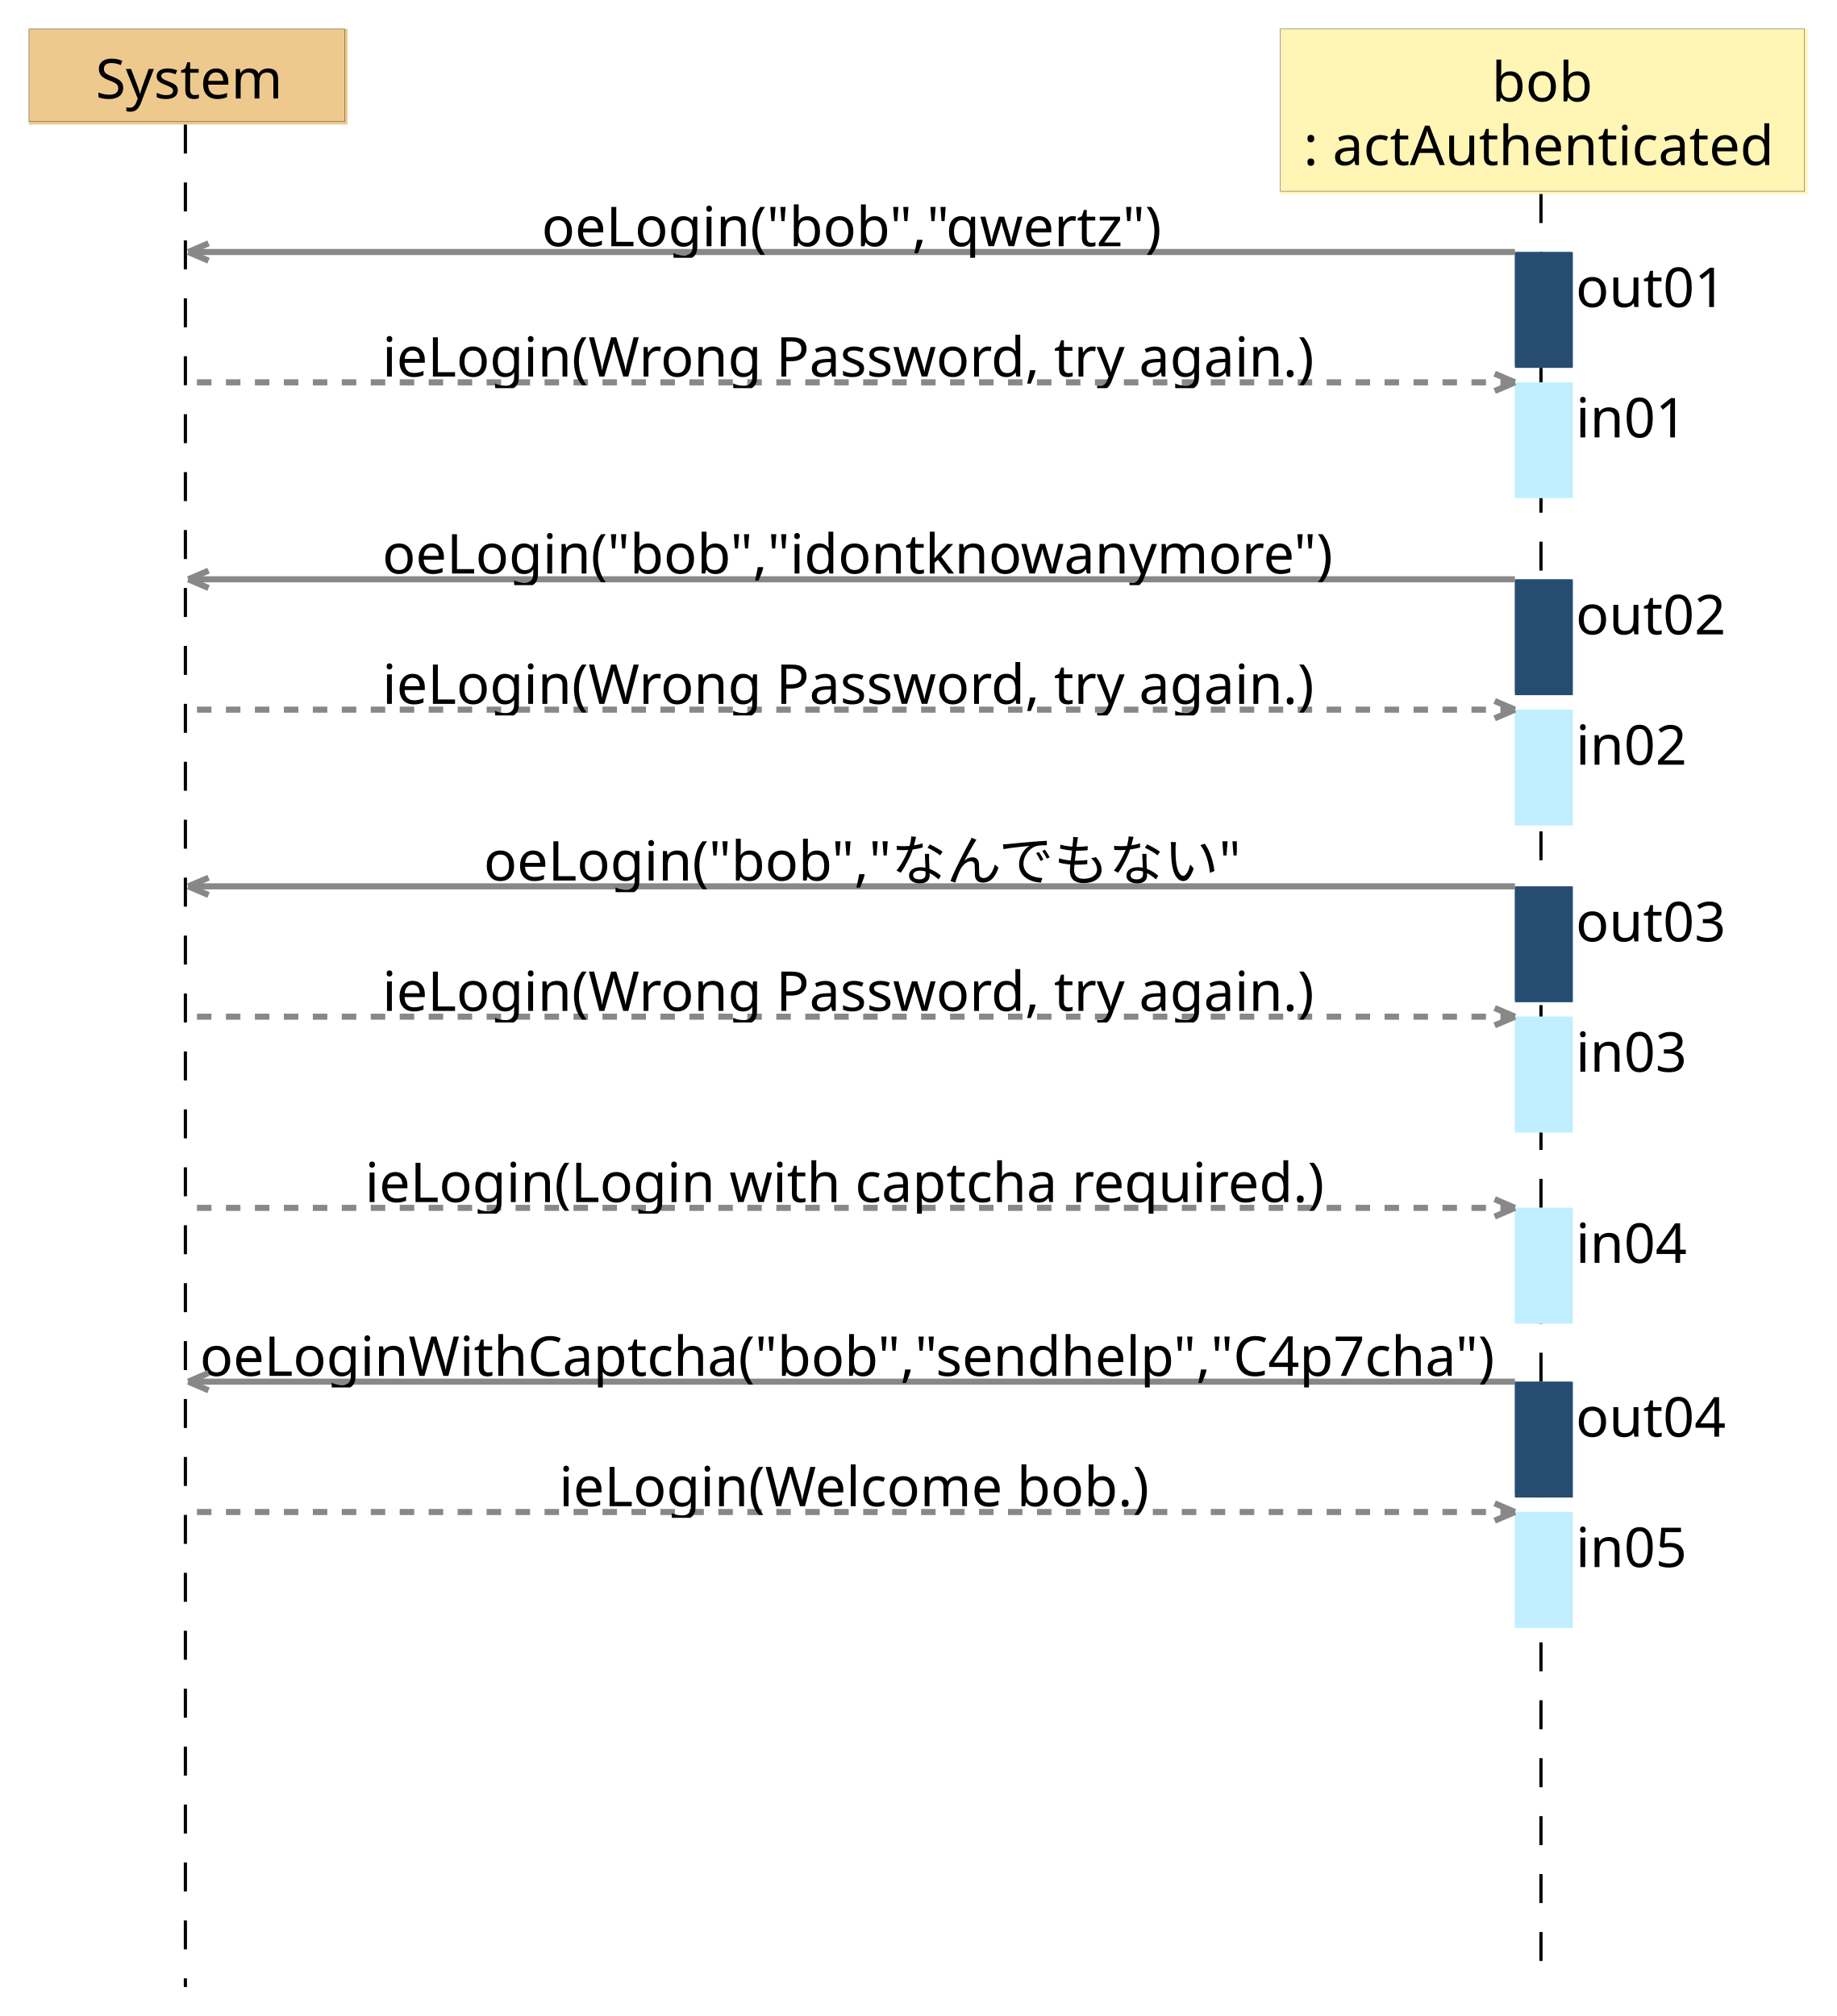
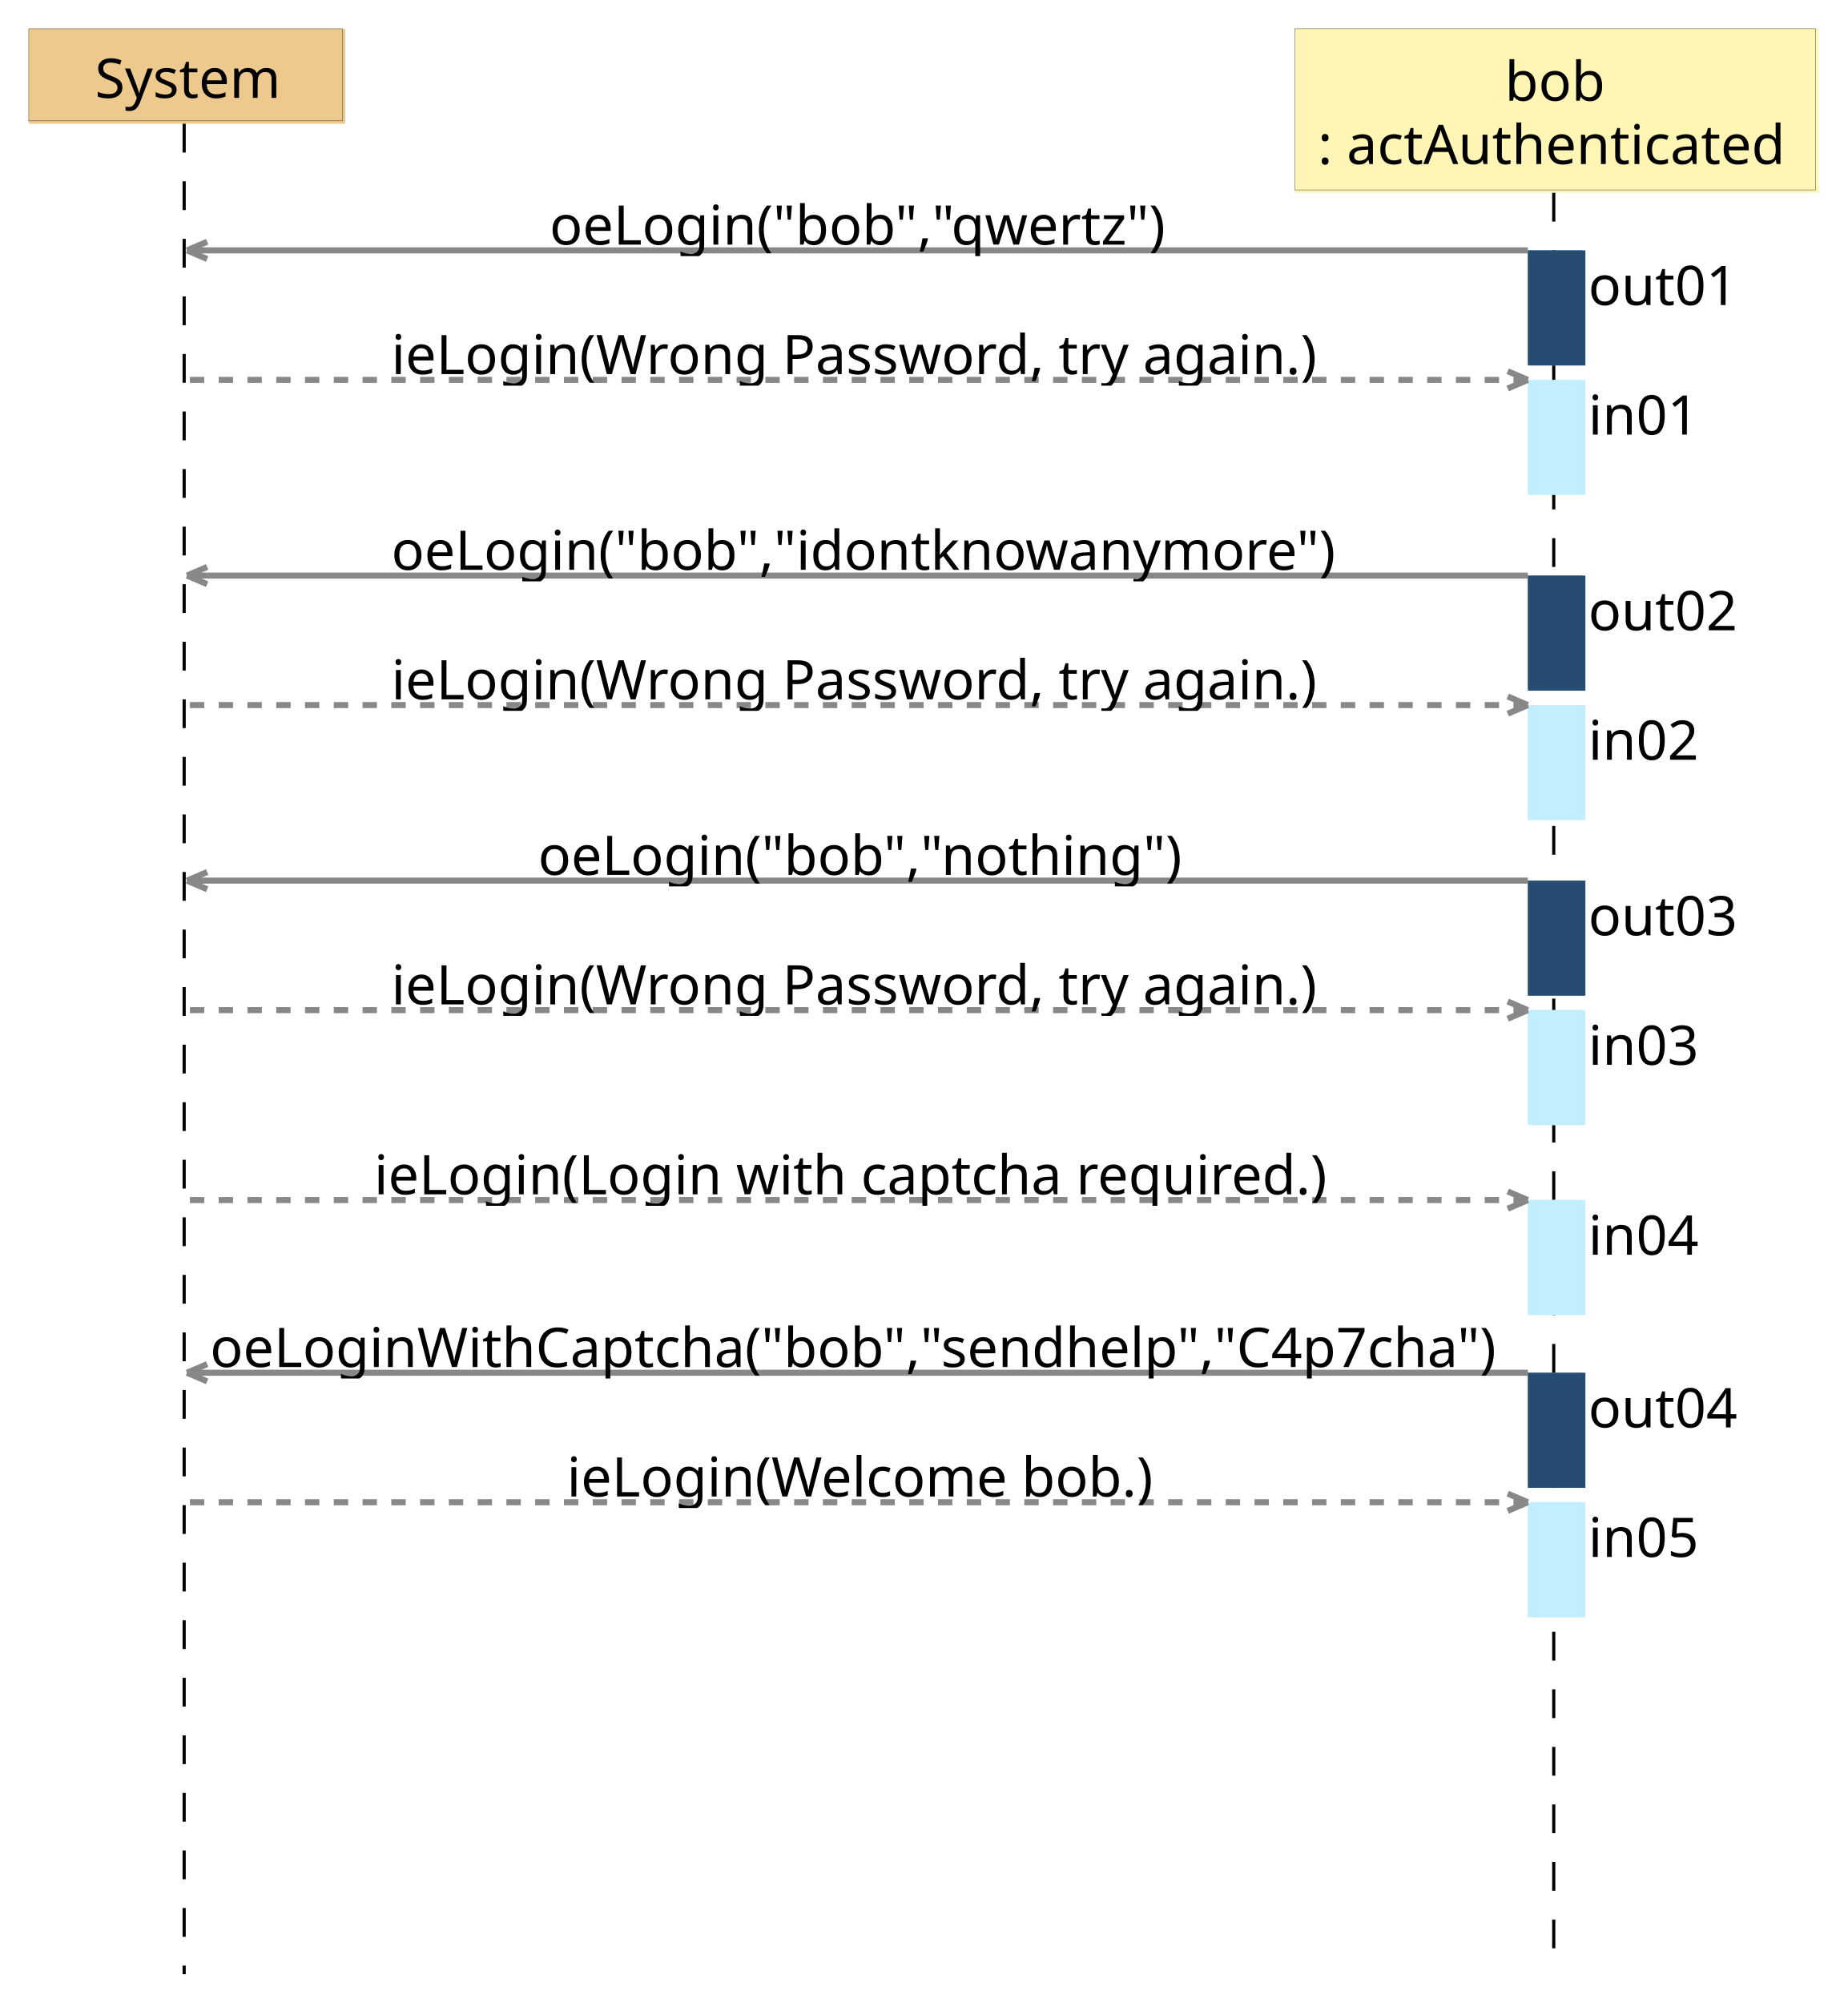
- <svg xmlns="http://www.w3.org/2000/svg" stroke-dasharray="none" shape-rendering="auto" font-family="'Dialog'" width="634" text-rendering="auto" fill-opacity="1" contentScriptType="text/ecmascript" color-interpolation="auto" color-rendering="auto" preserveAspectRatio="xMidYMid meet" font-size="12" viewBox="0 0 634 696" fill="black" stroke="black" image-rendering="auto" stroke-miterlimit="10" zoomAndPan="magnify" version="1.0" stroke-linecap="square" stroke-linejoin="miter" contentStyleType="text/css" font-style="normal" height="696" stroke-width="1" stroke-dashoffset="0" font-weight="normal" stroke-opacity="1">
+ <svg xmlns="http://www.w3.org/2000/svg" stroke-dasharray="none" shape-rendering="auto" font-family="'Dialog'" width="642" text-rendering="auto" fill-opacity="1" contentScriptType="text/ecmascript" color-interpolation="auto" color-rendering="auto" preserveAspectRatio="xMidYMid meet" font-size="12" viewBox="0 0 642 696" fill="black" stroke="black" image-rendering="auto" stroke-miterlimit="10" zoomAndPan="magnify" version="1.0" stroke-linecap="square" stroke-linejoin="miter" contentStyleType="text/css" font-style="normal" height="696" stroke-width="1" stroke-dashoffset="0" font-weight="normal" stroke-opacity="1">
  <defs id="genericDefs" />
  <g>
    <defs id="defs1">
      <clipPath clipPathUnits="userSpaceOnUse" id="clipPath1">
        <path d="M9 9 L121 9 L121 44 L9 44 L9 9 Z" />
      </clipPath>
      <clipPath clipPathUnits="userSpaceOnUse" id="clipPath2">
        <path d="M9 9 L126 9 L126 44 L9 44 L9 9 Z" />
      </clipPath>
      <clipPath clipPathUnits="userSpaceOnUse" id="clipPath3">
        <path d="M59 42 L71 42 L71 687 L59 687 L59 42 Z" />
      </clipPath>
      <clipPath clipPathUnits="userSpaceOnUse" id="clipPath4">
-         <path d="M441 9 L625 9 L625 68 L441 68 L441 9 Z" />
+         <path d="M449 9 L633 9 L633 68 L449 68 L449 9 Z" />
      </clipPath>
      <clipPath clipPathUnits="userSpaceOnUse" id="clipPath5">
-         <path d="M441 9 L630 9 L630 68 L441 68 L441 9 Z" />
+         <path d="M449 9 L638 9 L638 68 L449 68 L449 9 Z" />
      </clipPath>
      <clipPath clipPathUnits="userSpaceOnUse" id="clipPath6">
-         <path d="M441 9 L629 9 L629 68 L441 68 L441 9 Z" />
+         <path d="M449 9 L637 9 L637 68 L449 68 L449 9 Z" />
      </clipPath>
      <clipPath clipPathUnits="userSpaceOnUse" id="clipPath7">
-         <path d="M527 66 L539 66 L539 687 L527 687 L527 66 Z" />
+         <path d="M535 66 L547 66 L547 687 L535 687 L535 66 Z" />
      </clipPath>
      <clipPath clipPathUnits="userSpaceOnUse" id="clipPath8">
-         <path d="M522 86 L544 86 L544 128 L522 128 L522 86 Z" />
+         <path d="M530 86 L552 86 L552 128 L530 128 L530 86 Z" />
      </clipPath>
      <clipPath clipPathUnits="userSpaceOnUse" id="clipPath9">
-         <path d="M543 86 L604 86 L604 110 L543 110 L543 86 Z" />
+         <path d="M551 86 L612 86 L612 110 L551 110 L551 86 Z" />
      </clipPath>
      <clipPath clipPathUnits="userSpaceOnUse" id="clipPath10">
-         <path d="M522 199 L544 199 L544 241 L522 241 L522 199 Z" />
+         <path d="M530 199 L552 199 L552 241 L530 241 L530 199 Z" />
      </clipPath>
      <clipPath clipPathUnits="userSpaceOnUse" id="clipPath11">
-         <path d="M543 199 L604 199 L604 223 L543 223 L543 199 Z" />
+         <path d="M551 199 L612 199 L612 223 L551 223 L551 199 Z" />
      </clipPath>
      <clipPath clipPathUnits="userSpaceOnUse" id="clipPath12">
-         <path d="M522 305 L544 305 L544 347 L522 347 L522 305 Z" />
+         <path d="M530 305 L552 305 L552 347 L530 347 L530 305 Z" />
      </clipPath>
      <clipPath clipPathUnits="userSpaceOnUse" id="clipPath13">
-         <path d="M543 305 L604 305 L604 329 L543 329 L543 305 Z" />
+         <path d="M551 305 L612 305 L612 329 L551 329 L551 305 Z" />
      </clipPath>
      <clipPath clipPathUnits="userSpaceOnUse" id="clipPath14">
-         <path d="M522 476 L544 476 L544 518 L522 518 L522 476 Z" />
+         <path d="M530 476 L552 476 L552 518 L530 518 L530 476 Z" />
      </clipPath>
      <clipPath clipPathUnits="userSpaceOnUse" id="clipPath15">
-         <path d="M543 476 L604 476 L604 500 L543 500 L543 476 Z" />
+         <path d="M551 476 L612 476 L612 500 L551 500 L551 476 Z" />
      </clipPath>
      <clipPath clipPathUnits="userSpaceOnUse" id="clipPath16">
-         <path d="M522 131 L544 131 L544 173 L522 173 L522 131 Z" />
+         <path d="M530 131 L552 131 L552 173 L530 173 L530 131 Z" />
      </clipPath>
      <clipPath clipPathUnits="userSpaceOnUse" id="clipPath17">
-         <path d="M543 131 L591 131 L591 155 L543 155 L543 131 Z" />
+         <path d="M551 131 L599 131 L599 155 L551 155 L551 131 Z" />
      </clipPath>
      <clipPath clipPathUnits="userSpaceOnUse" id="clipPath18">
-         <path d="M522 244 L544 244 L544 286 L522 286 L522 244 Z" />
+         <path d="M530 244 L552 244 L552 286 L530 286 L530 244 Z" />
      </clipPath>
      <clipPath clipPathUnits="userSpaceOnUse" id="clipPath19">
-         <path d="M543 244 L591 244 L591 268 L543 268 L543 244 Z" />
+         <path d="M551 244 L599 244 L599 268 L551 268 L551 244 Z" />
      </clipPath>
      <clipPath clipPathUnits="userSpaceOnUse" id="clipPath20">
-         <path d="M522 350 L544 350 L544 392 L522 392 L522 350 Z" />
+         <path d="M530 350 L552 350 L552 392 L530 392 L530 350 Z" />
      </clipPath>
      <clipPath clipPathUnits="userSpaceOnUse" id="clipPath21">
-         <path d="M543 350 L591 350 L591 374 L543 374 L543 350 Z" />
+         <path d="M551 350 L599 350 L599 374 L551 374 L551 350 Z" />
      </clipPath>
      <clipPath clipPathUnits="userSpaceOnUse" id="clipPath22">
-         <path d="M522 521 L544 521 L544 563 L522 563 L522 521 Z" />
+         <path d="M530 521 L552 521 L552 563 L530 563 L530 521 Z" />
      </clipPath>
      <clipPath clipPathUnits="userSpaceOnUse" id="clipPath23">
-         <path d="M543 521 L591 521 L591 545 L543 545 L543 521 Z" />
+         <path d="M551 521 L599 521 L599 545 L551 545 L551 521 Z" />
      </clipPath>
      <clipPath clipPathUnits="userSpaceOnUse" id="clipPath24">
-         <path d="M522 416 L544 416 L544 458 L522 458 L522 416 Z" />
+         <path d="M530 416 L552 416 L552 458 L530 458 L530 416 Z" />
      </clipPath>
      <clipPath clipPathUnits="userSpaceOnUse" id="clipPath25">
-         <path d="M543 416 L591 416 L591 440 L543 440 L543 416 Z" />
+         <path d="M551 416 L599 416 L599 440 L551 440 L551 416 Z" />
      </clipPath>
      <clipPath clipPathUnits="userSpaceOnUse" id="clipPath26">
-         <path d="M-1 -1 L635 -1 L635 697 L-1 697 L-1 -1 Z" />
+         <path d="M-1 -1 L643 -1 L643 697 L-1 697 L-1 -1 Z" />
      </clipPath>
      <clipPath clipPathUnits="userSpaceOnUse" id="clipPath27">
-         <path d="M186 65 L406 65 L406 89 L186 89 L186 65 Z" />
+         <path d="M190 65 L410 65 L410 89 L190 89 L190 65 Z" />
      </clipPath>
      <clipPath clipPathUnits="userSpaceOnUse" id="clipPath28">
        <path d="M63 82 L75 82 L75 93 L63 93 L63 82 Z" />
      </clipPath>
      <clipPath clipPathUnits="userSpaceOnUse" id="clipPath29">
-         <path d="M131 178 L462 178 L462 202 L131 202 L131 178 Z" />
+         <path d="M135 178 L466 178 L466 202 L135 202 L135 178 Z" />
      </clipPath>
      <clipPath clipPathUnits="userSpaceOnUse" id="clipPath30">
        <path d="M63 195 L75 195 L75 206 L63 206 L63 195 Z" />
      </clipPath>
      <clipPath clipPathUnits="userSpaceOnUse" id="clipPath31">
-         <path d="M166 284 L427 284 L427 308 L166 308 L166 284 Z" />
+         <path d="M186 284 L415 284 L415 308 L186 308 L186 284 Z" />
      </clipPath>
      <clipPath clipPathUnits="userSpaceOnUse" id="clipPath32">
        <path d="M63 301 L75 301 L75 312 L63 312 L63 301 Z" />
      </clipPath>
      <clipPath clipPathUnits="userSpaceOnUse" id="clipPath33">
-         <path d="M68 455 L524 455 L524 479 L68 479 L68 455 Z" />
+         <path d="M72 455 L528 455 L528 479 L72 479 L72 455 Z" />
      </clipPath>
      <clipPath clipPathUnits="userSpaceOnUse" id="clipPath34">
        <path d="M63 472 L75 472 L75 483 L63 483 L63 472 Z" />
      </clipPath>
      <clipPath clipPathUnits="userSpaceOnUse" id="clipPath35">
-         <path d="M131 110 L462 110 L462 134 L131 134 L131 110 Z" />
+         <path d="M135 110 L466 110 L466 134 L135 134 L135 110 Z" />
      </clipPath>
      <clipPath clipPathUnits="userSpaceOnUse" id="clipPath36">
-         <path d="M514 127 L526 127 L526 138 L514 138 L514 127 Z" />
+         <path d="M522 127 L534 127 L534 138 L522 138 L522 127 Z" />
      </clipPath>
      <clipPath clipPathUnits="userSpaceOnUse" id="clipPath37">
-         <path d="M131 223 L462 223 L462 247 L131 247 L131 223 Z" />
+         <path d="M135 223 L466 223 L466 247 L135 247 L135 223 Z" />
      </clipPath>
      <clipPath clipPathUnits="userSpaceOnUse" id="clipPath38">
-         <path d="M514 240 L526 240 L526 251 L514 251 L514 240 Z" />
+         <path d="M522 240 L534 240 L534 251 L522 251 L522 240 Z" />
      </clipPath>
      <clipPath clipPathUnits="userSpaceOnUse" id="clipPath39">
-         <path d="M131 329 L462 329 L462 353 L131 353 L131 329 Z" />
+         <path d="M135 329 L466 329 L466 353 L135 353 L135 329 Z" />
      </clipPath>
      <clipPath clipPathUnits="userSpaceOnUse" id="clipPath40">
-         <path d="M514 346 L526 346 L526 357 L514 357 L514 346 Z" />
+         <path d="M522 346 L534 346 L534 357 L522 357 L522 346 Z" />
      </clipPath>
      <clipPath clipPathUnits="userSpaceOnUse" id="clipPath41">
-         <path d="M192 500 L401 500 L401 524 L192 524 L192 500 Z" />
+         <path d="M196 500 L405 500 L405 524 L196 524 L196 500 Z" />
      </clipPath>
      <clipPath clipPathUnits="userSpaceOnUse" id="clipPath42">
-         <path d="M514 517 L526 517 L526 528 L514 528 L514 517 Z" />
+         <path d="M522 517 L534 517 L534 528 L522 528 L522 517 Z" />
      </clipPath>
      <clipPath clipPathUnits="userSpaceOnUse" id="clipPath43">
-         <path d="M125 395 L468 395 L468 419 L125 419 L125 395 Z" />
+         <path d="M129 395 L472 395 L472 419 L129 419 L129 395 Z" />
      </clipPath>
      <clipPath clipPathUnits="userSpaceOnUse" id="clipPath44">
-         <path d="M514 412 L526 412 L526 423 L514 423 L514 412 Z" />
+         <path d="M522 412 L534 412 L534 423 L522 423 L522 412 Z" />
      </clipPath>
    </defs>
    <g font-size="16" fill="rgb(238,201,142)" font-family="'Lucida Sans'" stroke-linejoin="round" stroke="rgb(238,201,142)" stroke-width="0" stroke-miterlimit="0">
      <rect x="10" y="10" clip-path="url(#clipPath1)" width="110" height="33" stroke="none" />
    </g>
    <g stroke-width="0.1" font-size="16" font-family="'Lucida Sans'" stroke-linecap="butt">
      <rect x="10" y="10" clip-path="url(#clipPath1)" fill="none" width="109" height="32" />
      <text x="33" font-size="19" y="34" clip-path="url(#clipPath2)" stroke="none" xml:space="preserve">System</text>
      <line clip-path="url(#clipPath3)" fill="none" x1="64" x2="64" y1="43" y2="686" stroke-dasharray="10,10" stroke-width="1.1" />
    </g>
    <g stroke-linecap="butt" font-size="16" fill="rgb(255,245,181)" font-family="'Lucida Sans'" stroke-dasharray="10,10" stroke="rgb(255,245,181)" stroke-width="1.1">
-       <rect x="442" y="10" clip-path="url(#clipPath4)" width="182" height="57" stroke="none" />
+       <rect x="450" y="10" clip-path="url(#clipPath4)" width="182" height="57" stroke="none" />
    </g>
    <g stroke-width="0.1" font-size="16" font-family="'Lucida Sans'" stroke-linecap="butt">
-       <rect x="442" y="10" clip-path="url(#clipPath4)" fill="none" width="181" height="56" />
-       <text x="515" font-size="19" y="35" clip-path="url(#clipPath5)" stroke="none" xml:space="preserve">bob</text>
-       <text x="450" font-size="19" y="57" clip-path="url(#clipPath6)" stroke="none" xml:space="preserve">: actAuthenticated</text>
-       <line clip-path="url(#clipPath7)" fill="none" x1="532" x2="532" y1="67" y2="686" stroke-dasharray="10,10" stroke-width="1.1" />
+       <rect x="450" y="10" clip-path="url(#clipPath4)" fill="none" width="181" height="56" />
+       <text x="523" font-size="19" y="35" clip-path="url(#clipPath5)" stroke="none" xml:space="preserve">bob</text>
+       <text x="458" font-size="19" y="57" clip-path="url(#clipPath6)" stroke="none" xml:space="preserve">: actAuthenticated</text>
+       <line clip-path="url(#clipPath7)" fill="none" x1="540" x2="540" y1="67" y2="686" stroke-dasharray="10,10" stroke-width="1.1" />
    </g>
    <g stroke-linecap="butt" font-size="16" fill="rgb(39,76,114)" font-family="'Lucida Sans'" stroke-dasharray="10,10" stroke="rgb(39,76,114)" stroke-width="1.1">
-       <rect x="523" y="87" clip-path="url(#clipPath8)" width="20" height="40" stroke="none" />
-       <rect x="523" y="87" clip-path="url(#clipPath8)" fill="none" width="19" stroke-dasharray="none" height="39" stroke-width="0.1" />
+       <rect x="531" y="87" clip-path="url(#clipPath8)" width="20" height="40" stroke="none" />
+       <rect x="531" y="87" clip-path="url(#clipPath8)" fill="none" width="19" stroke-dasharray="none" height="39" stroke-width="0.1" />
    </g>
    <g stroke-width="0.1" font-size="19" font-family="'Lucida Sans'" stroke-linecap="butt">
-       <text xml:space="preserve" x="544" y="106" clip-path="url(#clipPath9)" stroke="none">out01</text>
-       <rect x="523" y="200" clip-path="url(#clipPath10)" fill="rgb(39,76,114)" width="20" height="40" stroke="none" />
-       <rect x="523" y="200" clip-path="url(#clipPath10)" fill="none" width="19" height="39" stroke="rgb(39,76,114)" />
-       <text xml:space="preserve" x="544" y="219" clip-path="url(#clipPath11)" stroke="none">out02</text>
-       <rect x="523" y="306" clip-path="url(#clipPath12)" fill="rgb(39,76,114)" width="20" height="40" stroke="none" />
-       <rect x="523" y="306" clip-path="url(#clipPath12)" fill="none" width="19" height="39" stroke="rgb(39,76,114)" />
-       <text xml:space="preserve" x="544" y="325" clip-path="url(#clipPath13)" stroke="none">out03</text>
-       <rect x="523" y="477" clip-path="url(#clipPath14)" fill="rgb(39,76,114)" width="20" height="40" stroke="none" />
-       <rect x="523" y="477" clip-path="url(#clipPath14)" fill="none" width="19" height="39" stroke="rgb(39,76,114)" />
-       <text xml:space="preserve" x="544" y="496" clip-path="url(#clipPath15)" stroke="none">out04</text>
-       <rect x="523" y="132" clip-path="url(#clipPath16)" fill="rgb(194,239,255)" width="20" height="40" stroke="none" />
-       <rect x="523" y="132" clip-path="url(#clipPath16)" fill="none" width="19" height="39" stroke="rgb(194,239,255)" />
-       <text xml:space="preserve" x="544" y="151" clip-path="url(#clipPath17)" stroke="none">in01</text>
-       <rect x="523" y="245" clip-path="url(#clipPath18)" fill="rgb(194,239,255)" width="20" height="40" stroke="none" />
-       <rect x="523" y="245" clip-path="url(#clipPath18)" fill="none" width="19" height="39" stroke="rgb(194,239,255)" />
-       <text xml:space="preserve" x="544" y="264" clip-path="url(#clipPath19)" stroke="none">in02</text>
-       <rect x="523" y="351" clip-path="url(#clipPath20)" fill="rgb(194,239,255)" width="20" height="40" stroke="none" />
-       <rect x="523" y="351" clip-path="url(#clipPath20)" fill="none" width="19" height="39" stroke="rgb(194,239,255)" />
-       <text xml:space="preserve" x="544" y="370" clip-path="url(#clipPath21)" stroke="none">in03</text>
-       <rect x="523" y="522" clip-path="url(#clipPath22)" fill="rgb(194,239,255)" width="20" height="40" stroke="none" />
-       <rect x="523" y="522" clip-path="url(#clipPath22)" fill="none" width="19" height="39" stroke="rgb(194,239,255)" />
-       <text xml:space="preserve" x="544" y="541" clip-path="url(#clipPath23)" stroke="none">in05</text>
-       <rect x="523" y="417" clip-path="url(#clipPath24)" fill="rgb(194,239,255)" width="20" height="40" stroke="none" />
-       <rect x="523" y="417" clip-path="url(#clipPath24)" fill="none" width="19" height="39" stroke="rgb(194,239,255)" />
-       <text xml:space="preserve" x="544" y="436" clip-path="url(#clipPath25)" stroke="none">in04</text>
-       <line clip-path="url(#clipPath26)" fill="none" x1="523" x2="65" y1="87" y2="87" stroke="rgb(136,136,136)" stroke-width="2.1" />
-       <text x="187" y="85" clip-path="url(#clipPath27)" stroke="none" stroke-width="2.1" xml:space="preserve">oeLogin("bob","qwertz")</text>
+       <text xml:space="preserve" x="552" y="106" clip-path="url(#clipPath9)" stroke="none">out01</text>
+       <rect x="531" y="200" clip-path="url(#clipPath10)" fill="rgb(39,76,114)" width="20" height="40" stroke="none" />
+       <rect x="531" y="200" clip-path="url(#clipPath10)" fill="none" width="19" height="39" stroke="rgb(39,76,114)" />
+       <text xml:space="preserve" x="552" y="219" clip-path="url(#clipPath11)" stroke="none">out02</text>
+       <rect x="531" y="306" clip-path="url(#clipPath12)" fill="rgb(39,76,114)" width="20" height="40" stroke="none" />
+       <rect x="531" y="306" clip-path="url(#clipPath12)" fill="none" width="19" height="39" stroke="rgb(39,76,114)" />
+       <text xml:space="preserve" x="552" y="325" clip-path="url(#clipPath13)" stroke="none">out03</text>
+       <rect x="531" y="477" clip-path="url(#clipPath14)" fill="rgb(39,76,114)" width="20" height="40" stroke="none" />
+       <rect x="531" y="477" clip-path="url(#clipPath14)" fill="none" width="19" height="39" stroke="rgb(39,76,114)" />
+       <text xml:space="preserve" x="552" y="496" clip-path="url(#clipPath15)" stroke="none">out04</text>
+       <rect x="531" y="132" clip-path="url(#clipPath16)" fill="rgb(194,239,255)" width="20" height="40" stroke="none" />
+       <rect x="531" y="132" clip-path="url(#clipPath16)" fill="none" width="19" height="39" stroke="rgb(194,239,255)" />
+       <text xml:space="preserve" x="552" y="151" clip-path="url(#clipPath17)" stroke="none">in01</text>
+       <rect x="531" y="245" clip-path="url(#clipPath18)" fill="rgb(194,239,255)" width="20" height="40" stroke="none" />
+       <rect x="531" y="245" clip-path="url(#clipPath18)" fill="none" width="19" height="39" stroke="rgb(194,239,255)" />
+       <text xml:space="preserve" x="552" y="264" clip-path="url(#clipPath19)" stroke="none">in02</text>
+       <rect x="531" y="351" clip-path="url(#clipPath20)" fill="rgb(194,239,255)" width="20" height="40" stroke="none" />
+       <rect x="531" y="351" clip-path="url(#clipPath20)" fill="none" width="19" height="39" stroke="rgb(194,239,255)" />
+       <text xml:space="preserve" x="552" y="370" clip-path="url(#clipPath21)" stroke="none">in03</text>
+       <rect x="531" y="522" clip-path="url(#clipPath22)" fill="rgb(194,239,255)" width="20" height="40" stroke="none" />
+       <rect x="531" y="522" clip-path="url(#clipPath22)" fill="none" width="19" height="39" stroke="rgb(194,239,255)" />
+       <text xml:space="preserve" x="552" y="541" clip-path="url(#clipPath23)" stroke="none">in05</text>
+       <rect x="531" y="417" clip-path="url(#clipPath24)" fill="rgb(194,239,255)" width="20" height="40" stroke="none" />
+       <rect x="531" y="417" clip-path="url(#clipPath24)" fill="none" width="19" height="39" stroke="rgb(194,239,255)" />
+       <text xml:space="preserve" x="552" y="436" clip-path="url(#clipPath25)" stroke="none">in04</text>
+       <line clip-path="url(#clipPath26)" fill="none" x1="531" x2="65" y1="87" y2="87" stroke="rgb(136,136,136)" stroke-width="2.1" />
+       <text x="191" y="85" clip-path="url(#clipPath27)" stroke="none" stroke-width="2.1" xml:space="preserve">oeLogin("bob","qwertz")</text>
      <line clip-path="url(#clipPath28)" fill="none" x1="72" x2="65" y1="84" y2="87" stroke="rgb(136,136,136)" stroke-width="2.1" />
      <line clip-path="url(#clipPath28)" fill="none" x1="65" x2="72" y1="87" y2="90" stroke="rgb(136,136,136)" stroke-width="2.1" />
-       <line clip-path="url(#clipPath26)" fill="none" x1="523" x2="65" y1="200" y2="200" stroke="rgb(136,136,136)" stroke-width="2.1" />
-       <text x="132" y="198" clip-path="url(#clipPath29)" stroke="none" stroke-width="2.1" xml:space="preserve">oeLogin("bob","idontknowanymore")</text>
+       <line clip-path="url(#clipPath26)" fill="none" x1="531" x2="65" y1="200" y2="200" stroke="rgb(136,136,136)" stroke-width="2.1" />
+       <text x="136" y="198" clip-path="url(#clipPath29)" stroke="none" stroke-width="2.1" xml:space="preserve">oeLogin("bob","idontknowanymore")</text>
      <line clip-path="url(#clipPath30)" fill="none" x1="72" x2="65" y1="197" y2="200" stroke="rgb(136,136,136)" stroke-width="2.1" />
      <line clip-path="url(#clipPath30)" fill="none" x1="65" x2="72" y1="200" y2="203" stroke="rgb(136,136,136)" stroke-width="2.1" />
-       <line clip-path="url(#clipPath26)" fill="none" x1="523" x2="65" y1="306" y2="306" stroke="rgb(136,136,136)" stroke-width="2.1" />
-       <text x="167" y="304" clip-path="url(#clipPath31)" stroke="none" stroke-width="2.1" xml:space="preserve">oeLogin("bob","なんでもない")</text>
+       <line clip-path="url(#clipPath26)" fill="none" x1="531" x2="65" y1="306" y2="306" stroke="rgb(136,136,136)" stroke-width="2.1" />
+       <text x="187" y="304" clip-path="url(#clipPath31)" stroke="none" stroke-width="2.1" xml:space="preserve">oeLogin("bob","nothing")</text>
      <line clip-path="url(#clipPath32)" fill="none" x1="72" x2="65" y1="303" y2="306" stroke="rgb(136,136,136)" stroke-width="2.1" />
      <line clip-path="url(#clipPath32)" fill="none" x1="65" x2="72" y1="306" y2="309" stroke="rgb(136,136,136)" stroke-width="2.1" />
-       <line clip-path="url(#clipPath26)" fill="none" x1="523" x2="65" y1="477" y2="477" stroke="rgb(136,136,136)" stroke-width="2.1" />
-       <text x="69" y="475" clip-path="url(#clipPath33)" stroke="none" stroke-width="2.1" xml:space="preserve">oeLoginWithCaptcha("bob","sendhelp","C4p7cha")</text>
+       <line clip-path="url(#clipPath26)" fill="none" x1="531" x2="65" y1="477" y2="477" stroke="rgb(136,136,136)" stroke-width="2.1" />
+       <text x="73" y="475" clip-path="url(#clipPath33)" stroke="none" stroke-width="2.1" xml:space="preserve">oeLoginWithCaptcha("bob","sendhelp","C4p7cha")</text>
      <line clip-path="url(#clipPath34)" fill="none" x1="72" x2="65" y1="474" y2="477" stroke="rgb(136,136,136)" stroke-width="2.1" />
      <line clip-path="url(#clipPath34)" fill="none" x1="65" x2="72" y1="477" y2="480" stroke="rgb(136,136,136)" stroke-width="2.1" />
    </g>
    <g stroke-linecap="butt" font-size="19" fill="rgb(136,136,136)" font-family="'Lucida Sans'" stroke-dasharray="5,5" stroke="rgb(136,136,136)" stroke-width="2.1">
-       <line clip-path="url(#clipPath26)" fill="none" x1="523" x2="65" y1="132" y2="132" />
-       <text x="132" y="130" clip-path="url(#clipPath35)" fill="black" stroke="none" xml:space="preserve">ieLogin(Wrong Password, try again.)</text>
-       <line clip-path="url(#clipPath36)" fill="none" x1="516" x2="523" y1="135" y2="132" stroke-dasharray="none" />
-       <line clip-path="url(#clipPath36)" fill="none" x1="523" x2="516" y1="132" y2="129" stroke-dasharray="none" />
-       <line clip-path="url(#clipPath26)" fill="none" x1="523" x2="65" y1="245" y2="245" />
-       <text x="132" y="243" clip-path="url(#clipPath37)" fill="black" stroke="none" xml:space="preserve">ieLogin(Wrong Password, try again.)</text>
-       <line clip-path="url(#clipPath38)" fill="none" x1="516" x2="523" y1="248" y2="245" stroke-dasharray="none" />
-       <line clip-path="url(#clipPath38)" fill="none" x1="523" x2="516" y1="245" y2="242" stroke-dasharray="none" />
-       <line clip-path="url(#clipPath26)" fill="none" x1="523" x2="65" y1="351" y2="351" />
-       <text x="132" y="349" clip-path="url(#clipPath39)" fill="black" stroke="none" xml:space="preserve">ieLogin(Wrong Password, try again.)</text>
-       <line clip-path="url(#clipPath40)" fill="none" x1="516" x2="523" y1="354" y2="351" stroke-dasharray="none" />
-       <line clip-path="url(#clipPath40)" fill="none" x1="523" x2="516" y1="351" y2="348" stroke-dasharray="none" />
-       <line clip-path="url(#clipPath26)" fill="none" x1="523" x2="65" y1="522" y2="522" />
-       <text x="193" y="520" clip-path="url(#clipPath41)" fill="black" stroke="none" xml:space="preserve">ieLogin(Welcome bob.)</text>
-       <line clip-path="url(#clipPath42)" fill="none" x1="516" x2="523" y1="525" y2="522" stroke-dasharray="none" />
-       <line clip-path="url(#clipPath42)" fill="none" x1="523" x2="516" y1="522" y2="519" stroke-dasharray="none" />
-       <line clip-path="url(#clipPath26)" fill="none" x1="523" x2="65" y1="417" y2="417" />
-       <text x="126" y="415" clip-path="url(#clipPath43)" fill="black" stroke="none" xml:space="preserve">ieLogin(Login with captcha required.)</text>
-       <line clip-path="url(#clipPath44)" fill="none" x1="516" x2="523" y1="420" y2="417" stroke-dasharray="none" />
-       <line clip-path="url(#clipPath44)" fill="none" x1="523" x2="516" y1="417" y2="414" stroke-dasharray="none" />
+       <line clip-path="url(#clipPath26)" fill="none" x1="531" x2="65" y1="132" y2="132" />
+       <text x="136" y="130" clip-path="url(#clipPath35)" fill="black" stroke="none" xml:space="preserve">ieLogin(Wrong Password, try again.)</text>
+       <line clip-path="url(#clipPath36)" fill="none" x1="524" x2="531" y1="135" y2="132" stroke-dasharray="none" />
+       <line clip-path="url(#clipPath36)" fill="none" x1="531" x2="524" y1="132" y2="129" stroke-dasharray="none" />
+       <line clip-path="url(#clipPath26)" fill="none" x1="531" x2="65" y1="245" y2="245" />
+       <text x="136" y="243" clip-path="url(#clipPath37)" fill="black" stroke="none" xml:space="preserve">ieLogin(Wrong Password, try again.)</text>
+       <line clip-path="url(#clipPath38)" fill="none" x1="524" x2="531" y1="248" y2="245" stroke-dasharray="none" />
+       <line clip-path="url(#clipPath38)" fill="none" x1="531" x2="524" y1="245" y2="242" stroke-dasharray="none" />
+       <line clip-path="url(#clipPath26)" fill="none" x1="531" x2="65" y1="351" y2="351" />
+       <text x="136" y="349" clip-path="url(#clipPath39)" fill="black" stroke="none" xml:space="preserve">ieLogin(Wrong Password, try again.)</text>
+       <line clip-path="url(#clipPath40)" fill="none" x1="524" x2="531" y1="354" y2="351" stroke-dasharray="none" />
+       <line clip-path="url(#clipPath40)" fill="none" x1="531" x2="524" y1="351" y2="348" stroke-dasharray="none" />
+       <line clip-path="url(#clipPath26)" fill="none" x1="531" x2="65" y1="522" y2="522" />
+       <text x="197" y="520" clip-path="url(#clipPath41)" fill="black" stroke="none" xml:space="preserve">ieLogin(Welcome bob.)</text>
+       <line clip-path="url(#clipPath42)" fill="none" x1="524" x2="531" y1="525" y2="522" stroke-dasharray="none" />
+       <line clip-path="url(#clipPath42)" fill="none" x1="531" x2="524" y1="522" y2="519" stroke-dasharray="none" />
+       <line clip-path="url(#clipPath26)" fill="none" x1="531" x2="65" y1="417" y2="417" />
+       <text x="130" y="415" clip-path="url(#clipPath43)" fill="black" stroke="none" xml:space="preserve">ieLogin(Login with captcha required.)</text>
+       <line clip-path="url(#clipPath44)" fill="none" x1="524" x2="531" y1="420" y2="417" stroke-dasharray="none" />
+       <line clip-path="url(#clipPath44)" fill="none" x1="531" x2="524" y1="417" y2="414" stroke-dasharray="none" />
    </g>
  </g>
</svg>
